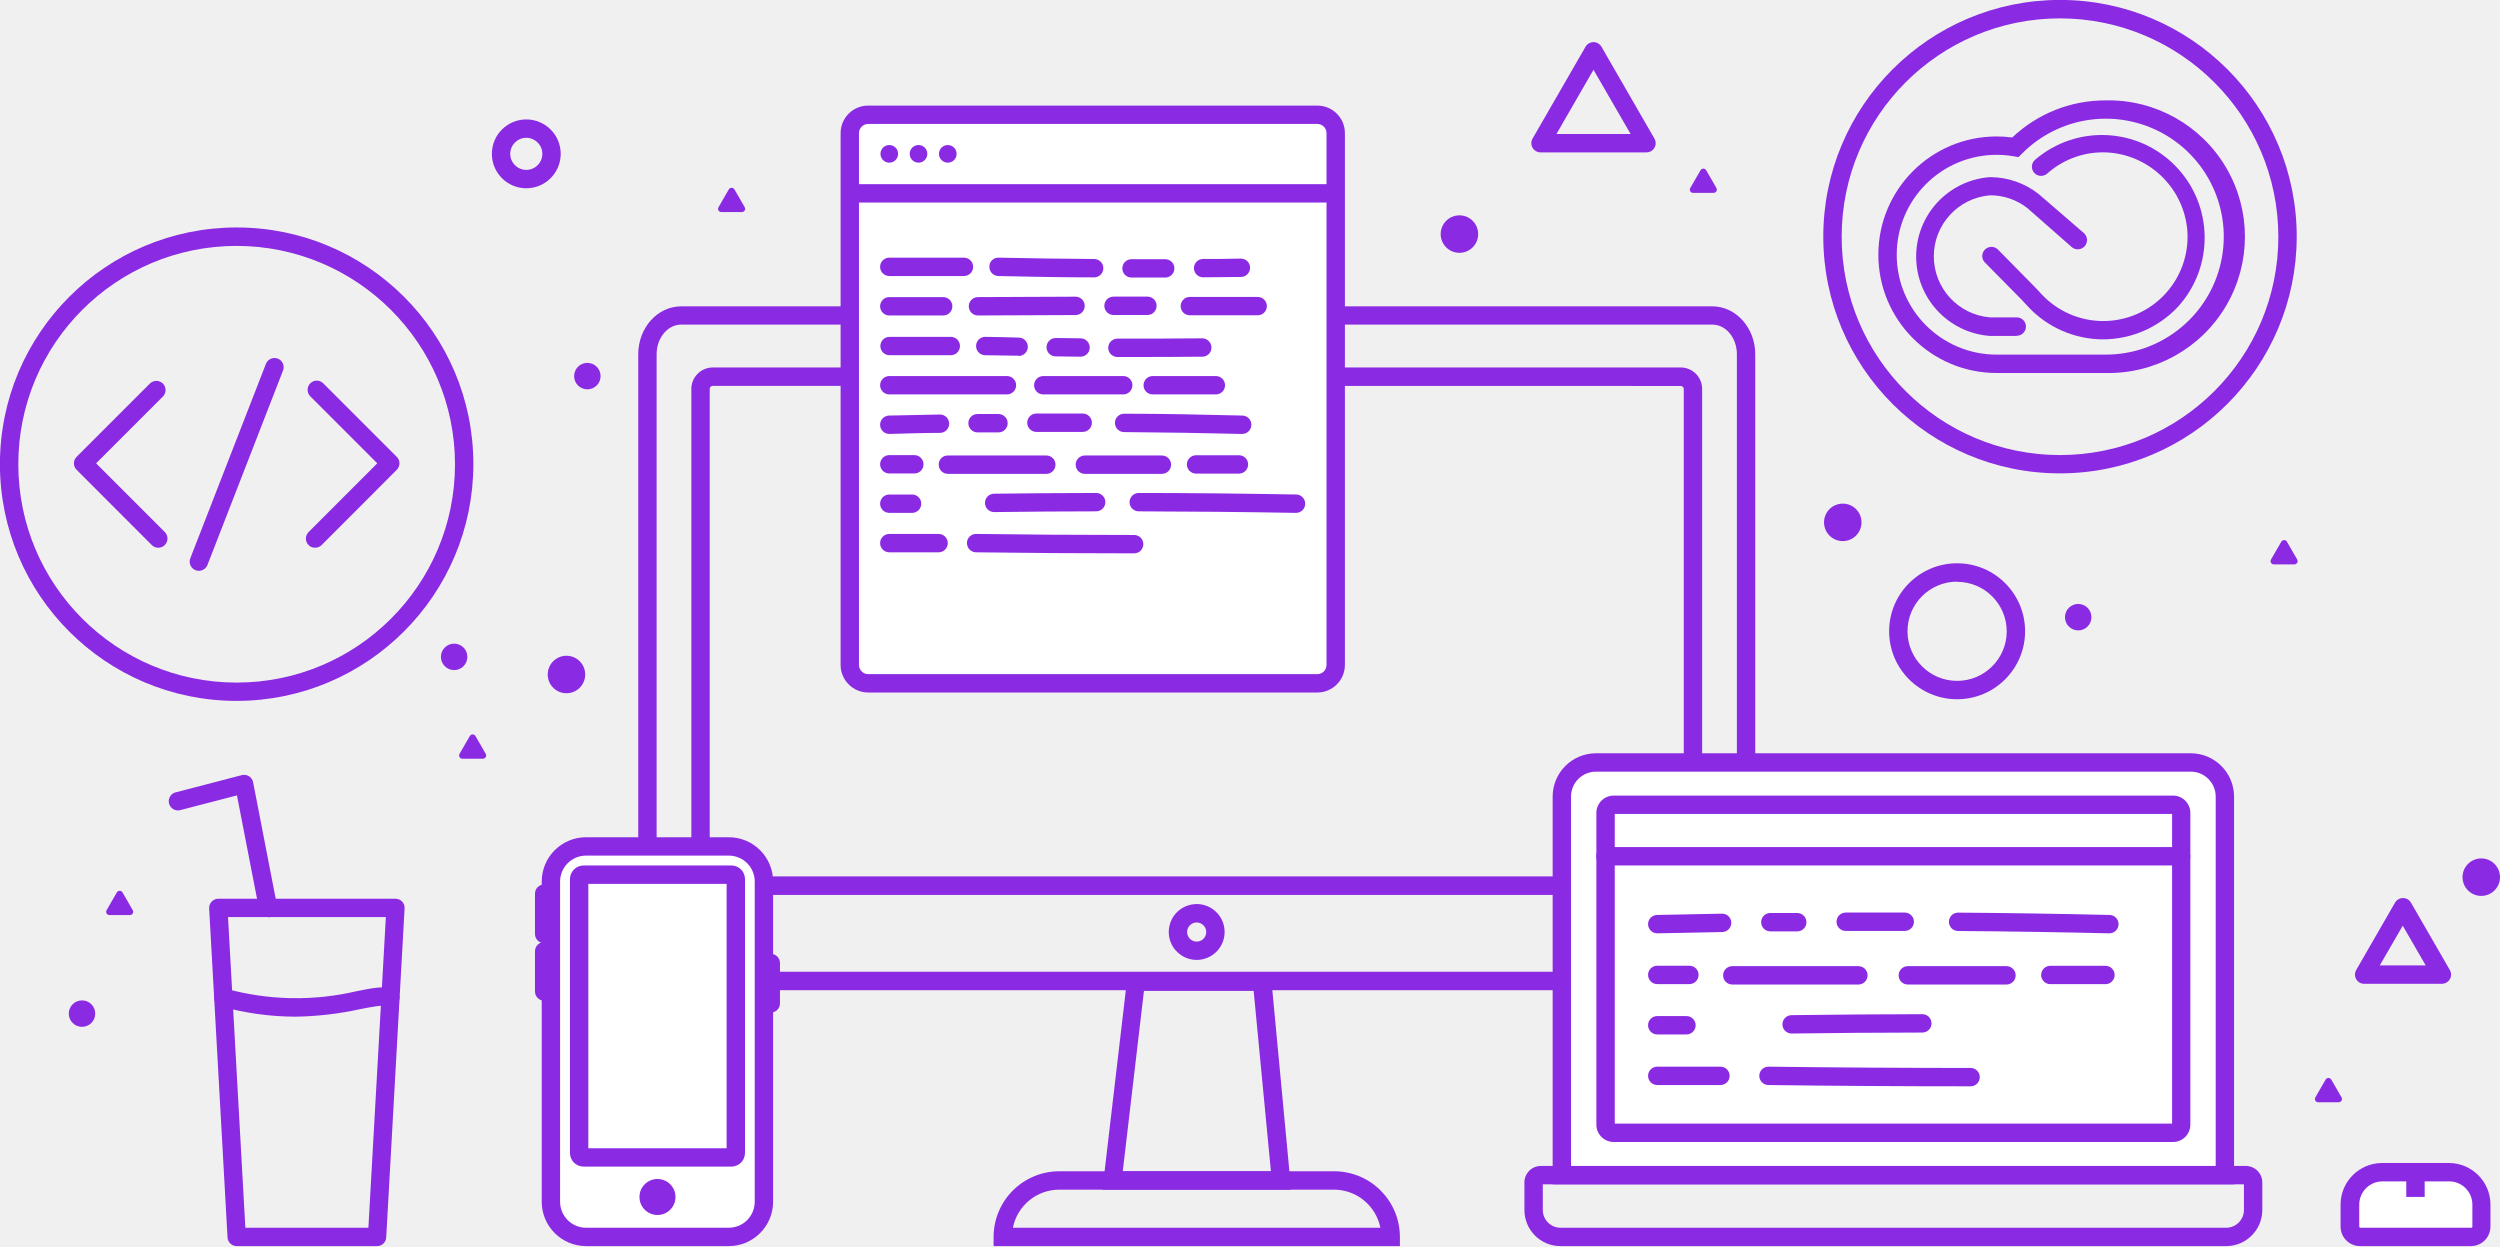
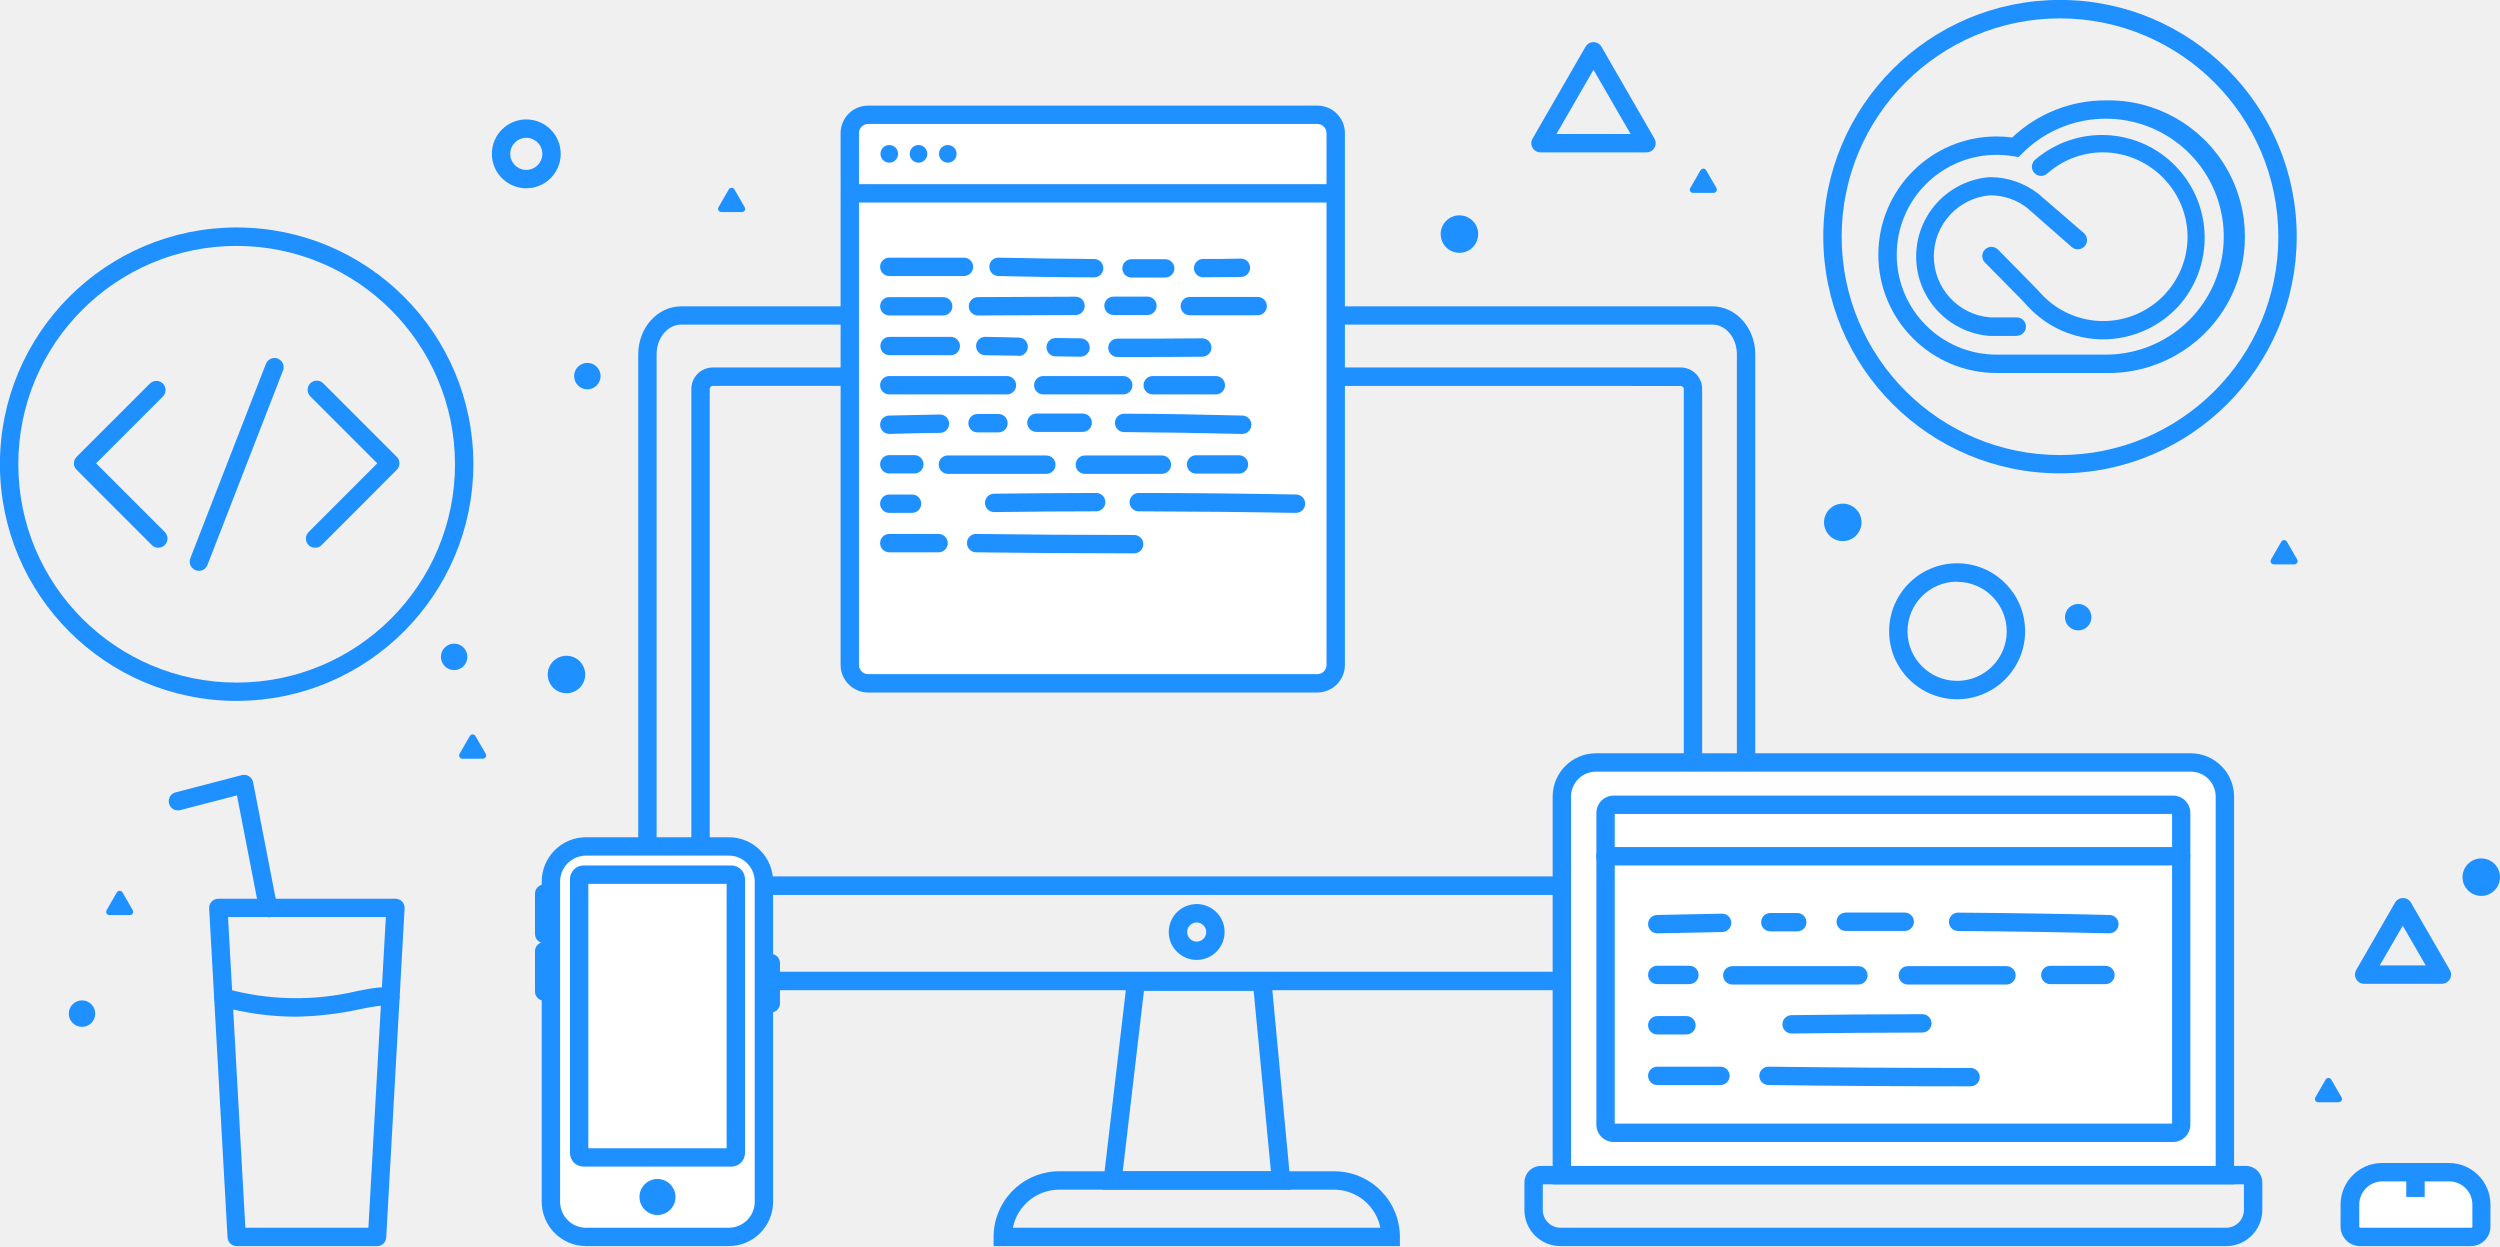
<svg xmlns="http://www.w3.org/2000/svg" viewBox="0 0 408.19 203.46">
  <defs>
-     <style>.cls-1{fill:#8a2ae3;}.cls-2{fill:#fff;}</style>
+     <style>.cls-1{fill:#1e90ff;}.cls-2{fill:#fff;}</style>
  </defs>
  <g id="Layer_2" data-name="Layer 2">
    <g id="Layer_1-2" data-name="Layer 1">
      <path class="cls-1" d="M228.57,203.46H162.23V202A10.73,10.73,0,0,1,173,191.24h44.89A10.74,10.74,0,0,1,228.57,202Zm-63.19-3h60a7.74,7.74,0,0,0-7.58-6.22H173A7.73,7.73,0,0,0,165.38,200.46Z" />
      <path class="cls-1" d="M210.81,194.24H180l4.16-35.45h23.31Zm-27.49-3h24.19l-2.82-29.45H186.78Z" />
      <path class="cls-1" d="M279.59,161.68H111.21c-3.85,0-7-3.52-7-7.83v-96c0-4.32,3.13-7.83,7-7.83H279.59c3.85,0,7,3.51,7,7.83v96C286.57,158.16,283.44,161.68,279.59,161.68ZM111.21,53c-2.19,0-4,2.17-4,4.83v96c0,2.66,1.79,4.83,4,4.83H279.59c2.19,0,4-2.17,4-4.83v-96c0-2.66-1.79-4.83-4-4.83Z" />
      <path class="cls-1" d="M274.5,146.12H116.3a3.51,3.51,0,0,1-3.42-3.58V63.6A3.51,3.51,0,0,1,116.3,60H274.5a3.51,3.51,0,0,1,3.42,3.58v78.94A3.51,3.51,0,0,1,274.5,146.12ZM116.3,63a.53.53,0,0,0-.42.58v78.94a.53.53,0,0,0,.42.58H274.5a.54.54,0,0,0,.42-.58V63.6a.54.54,0,0,0-.42-.58Z" />
      <path class="cls-1" d="M195.4,156.73a4.56,4.56,0,1,1,4.55-4.55A4.56,4.56,0,0,1,195.4,156.73Zm0-6.11a1.56,1.56,0,1,0,1.55,1.56A1.56,1.56,0,0,0,195.4,150.62Z" />
      <rect class="cls-2" x="132" y="25.49" width="92.83" height="79.33" rx="3" transform="translate(113.27 243.57) rotate(-90)" />
      <path class="cls-1" d="M215.09,113.07H141.75a4.51,4.51,0,0,1-4.5-4.5V21.74a4.5,4.5,0,0,1,4.5-4.5h73.34a4.5,4.5,0,0,1,4.5,4.5v86.83A4.51,4.51,0,0,1,215.09,113.07ZM141.75,20.24a1.5,1.5,0,0,0-1.5,1.5v86.83a1.5,1.5,0,0,0,1.5,1.5h73.34a1.5,1.5,0,0,0,1.5-1.5V21.74a1.5,1.5,0,0,0-1.5-1.5Z" />
      <rect class="cls-1" x="138.71" y="30.07" width="79.33" height="3" />
      <path class="cls-1" d="M157.39,45.07H145.2a1.5,1.5,0,0,1,0-3h12.19a1.5,1.5,0,0,1,0,3Z" />
      <path class="cls-1" d="M178.63,45.29h0c-5.21,0-10.47-.11-15.63-.22a1.5,1.5,0,0,1-1.46-1.53,1.45,1.45,0,0,1,1.53-1.47c5.14.11,10.39.18,15.58.22a1.5,1.5,0,0,1,0,3Z" />
      <path class="cls-1" d="M187.05,45.32h-2.3a1.5,1.5,0,1,1,0-3h5.5a1.5,1.5,0,0,1,0,3Z" />
      <path class="cls-1" d="M196.44,45.28a1.5,1.5,0,0,1,0-3c2.06,0,4.11,0,6.17-.06h0a1.5,1.5,0,0,1,0,3l-6.19.06Z" />
      <path class="cls-1" d="M154,51.51H145.2a1.5,1.5,0,0,1,0-3H154a1.5,1.5,0,0,1,0,3Z" />
      <path class="cls-1" d="M159.68,51.51a1.5,1.5,0,0,1,0-3l15.93-.07h0a1.5,1.5,0,0,1,0,3l-15.92.07Z" />
      <path class="cls-1" d="M181.81,51.43a1.5,1.5,0,0,1,0-3h5.54a1.5,1.5,0,0,1,0,3h-5.53Z" />
      <path class="cls-1" d="M205.33,51.48h0l-11.06,0a1.5,1.5,0,0,1,0-3h0l11.08,0a1.5,1.5,0,0,1,0,3Z" />
      <path class="cls-1" d="M155.24,58h-10a1.5,1.5,0,0,1,0-3h10a1.5,1.5,0,0,1,0,3Z" />
      <path class="cls-1" d="M166.29,58.08h0L160.83,58a1.5,1.5,0,1,1,.08-3c1.8,0,3.6.09,5.41.12a1.5,1.5,0,0,1,0,3Z" />
      <path class="cls-1" d="M176.44,58.24h0l-4.07-.05a1.5,1.5,0,0,1,0-3l4.06.05a1.5,1.5,0,0,1,0,3Z" />
      <path class="cls-1" d="M185.93,58.29h-3.48a1.5,1.5,0,1,1,0-3c4.51,0,9.17,0,13.84-.05a1.51,1.51,0,0,1,1.51,1.49,1.48,1.48,0,0,1-1.48,1.51C192.84,58.27,189.36,58.29,185.93,58.29Z" />
      <path class="cls-1" d="M164.41,64.4H145.2a1.5,1.5,0,1,1,0-3h19.21a1.5,1.5,0,0,1,0,3Z" />
      <path class="cls-1" d="M183.4,64.4H170.34a1.5,1.5,0,1,1,0-3H183.4a1.5,1.5,0,0,1,0,3Z" />
      <path class="cls-1" d="M198.52,64.4H188.21a1.5,1.5,0,1,1,0-3h10.31a1.5,1.5,0,0,1,0,3Z" />
      <path class="cls-1" d="M145.2,70.85a1.5,1.5,0,0,1,0-3c2.75-.07,5.5-.12,8.25-.17a1.5,1.5,0,0,1,.05,3c-2.75,0-5.49.1-8.23.17Z" />
      <path class="cls-1" d="M159.61,70.6a1.5,1.5,0,0,1-1.5-1.49,1.48,1.48,0,0,1,1.48-1.51l3.44,0h0a1.5,1.5,0,0,1,0,3l-3.42,0Z" />
      <path class="cls-1" d="M169.22,70.52a1.5,1.5,0,0,1,0-3h7.56a1.5,1.5,0,0,1,0,3h-7.55Z" />
      <path class="cls-1" d="M202.78,70.85h0c-6.2-.15-12.67-.25-19.24-.3a1.5,1.5,0,0,1,0-3h0c6.58,0,13.06.15,19.28.3a1.5,1.5,0,0,1,0,3Z" />
      <path class="cls-1" d="M149.3,77.31h0l-4.1,0a1.5,1.5,0,0,1,0-3h0l4.09,0a1.5,1.5,0,1,1,0,3Z" />
      <path class="cls-1" d="M170.84,77.37h0q-8,0-16.08,0a1.5,1.5,0,0,1-1.49-1.51,1.46,1.46,0,0,1,1.5-1.49q8,0,16.07,0a1.5,1.5,0,0,1,0,3Z" />
      <path class="cls-1" d="M177.13,77.37a1.5,1.5,0,0,1,0-3l12.58,0h0a1.5,1.5,0,0,1,0,3l-12.58,0Z" />
      <path class="cls-1" d="M195.29,77.33a1.5,1.5,0,0,1,0-3l7,0h0a1.5,1.5,0,0,1,0,3l-7,0Z" />
      <path class="cls-1" d="M148.92,83.74H145.2a1.5,1.5,0,0,1,0-3h3.72a1.5,1.5,0,0,1,0,3Z" />
      <path class="cls-1" d="M162.32,83.61a1.5,1.5,0,0,1,0-3c5.56-.07,11.16-.11,16.66-.12h0a1.5,1.5,0,0,1,0,3c-5.49,0-11.09.05-16.63.12Z" />
      <path class="cls-1" d="M211.56,83.74h0c-8.57-.15-17.19-.23-25.63-.25a1.5,1.5,0,0,1,0-3h0c8.46,0,17.1.1,25.68.25a1.5,1.5,0,0,1,0,3Z" />
      <path class="cls-1" d="M153.25,90.18H145.2a1.5,1.5,0,0,1,0-3h8.05a1.5,1.5,0,0,1,0,3Z" />
      <path class="cls-1" d="M185.18,90.35h0c-8.86,0-17.55-.06-25.82-.17a1.5,1.5,0,0,1-1.48-1.52,1.48,1.48,0,0,1,1.52-1.48c8.26.11,16.93.17,25.78.17a1.5,1.5,0,0,1,0,3Z" />
      <circle class="cls-1" cx="145.2" cy="25.12" r="1.44" />
      <circle class="cls-1" cx="149.97" cy="25.12" r="1.44" />
      <circle class="cls-1" cx="154.75" cy="25.12" r="1.44" />
      <path class="cls-1" d="M336.38,77.29A38.65,38.65,0,1,1,375,38.65,38.69,38.69,0,0,1,336.38,77.29Zm0-74.29A35.65,35.65,0,1,0,372,38.65,35.69,35.69,0,0,0,336.38,3Z" />
      <path class="cls-1" d="M343.81,60.9H326a19.31,19.31,0,0,1,0-38.62,18.21,18.21,0,0,1,2.55.17,22.05,22.05,0,0,1,15.26-6.06,22.26,22.26,0,1,1,0,44.51ZM326,25.28a16.31,16.31,0,0,0,0,32.62h17.81a19.26,19.26,0,1,0-13.68-32.8l-.55.55-.77-.13A16.66,16.66,0,0,0,326,25.28Z" />
      <path class="cls-1" d="M329.29,54.85h-4.38a13,13,0,0,1,0-25.93,12.83,12.83,0,0,1,8,2.8l7.34,6.34a1.5,1.5,0,1,1-2,2.27L331.05,34a9.79,9.79,0,0,0-6.14-2.11,10,10,0,0,0,0,19.93h4.38a1.5,1.5,0,0,1,0,3Z" />
      <path class="cls-1" d="M343.39,55.41A16.79,16.79,0,0,1,331,49.92l-.21-.23c-.24-.27-.49-.54-.74-.79l-5.92-6a1.5,1.5,0,1,1,2.13-2.11l5.91,6c.29.29.57.6.85.9l.2.22a13.78,13.78,0,0,0,10.19,4.51,13.77,13.77,0,0,0,13.74-14.65A13.93,13.93,0,0,0,344.21,24.9a13.67,13.67,0,0,0-9.95,3.44,1.5,1.5,0,1,1-2-2.24,16.77,16.77,0,0,1,23.34,24A16.83,16.83,0,0,1,343.39,55.41Z" />
      <rect class="cls-2" x="89.95" y="138.2" width="34.79" height="63.76" rx="5.73" />
      <path class="cls-1" d="M119,203.46H95.68a7.25,7.25,0,0,1-7.23-7.23v-52.3a7.24,7.24,0,0,1,7.23-7.23H119a7.24,7.24,0,0,1,7.23,7.23v52.3A7.25,7.25,0,0,1,119,203.46ZM95.68,139.7a4.24,4.24,0,0,0-4.23,4.23v52.3a4.24,4.24,0,0,0,4.23,4.23H119a4.24,4.24,0,0,0,4.23-4.23v-52.3A4.24,4.24,0,0,0,119,139.7Z" />
      <rect class="cls-2" x="84.26" y="153.11" width="46.17" height="25.58" rx="0.73" transform="translate(273.25 58.55) rotate(90)" />
      <path class="cls-1" d="M119.41,190.48H95.29a2.23,2.23,0,0,1-2.23-2.23V143.54a2.23,2.23,0,0,1,2.23-2.23h24.12a2.23,2.23,0,0,1,2.23,2.23v44.71A2.23,2.23,0,0,1,119.41,190.48Zm-23.35-3h22.58V144.31H96.06Z" />
      <circle class="cls-1" cx="107.35" cy="195.44" r="2.94" />
      <path class="cls-1" d="M88.85,154a1.5,1.5,0,0,1-1.5-1.5v-6.59a1.5,1.5,0,0,1,3,0v6.59A1.5,1.5,0,0,1,88.85,154Z" />
      <path class="cls-1" d="M88.85,163.39a1.5,1.5,0,0,1-1.5-1.5v-6.58a1.5,1.5,0,0,1,3,0v6.58A1.5,1.5,0,0,1,88.85,163.39Z" />
      <path class="cls-1" d="M125.85,165.33a1.5,1.5,0,0,1-1.5-1.5v-6.59a1.5,1.5,0,0,1,3,0v6.59A1.5,1.5,0,0,1,125.85,165.33Z" />
      <path class="cls-1" d="M363.49,203.46H254.79a5.89,5.89,0,0,1-5.89-5.89v-4.52a2.69,2.69,0,0,1,2.69-2.68h115.1a2.69,2.69,0,0,1,2.69,2.68v4.52A5.9,5.9,0,0,1,363.49,203.46ZM251.9,193.37v4.2a2.9,2.9,0,0,0,2.89,2.89h108.7a2.9,2.9,0,0,0,2.89-2.89v-4.2Zm114.79,0h0Z" />
      <path class="cls-2" d="M260.58,124.49h97.11a5.57,5.57,0,0,1,5.57,5.57v61.8a0,0,0,0,1,0,0H255a0,0,0,0,1,0,0v-61.8A5.57,5.57,0,0,1,260.58,124.49Z" />
      <path class="cls-1" d="M364.77,193.37H253.51V130.06a7.08,7.08,0,0,1,7.07-7.07h97.11a7.09,7.09,0,0,1,7.08,7.07Zm-108.26-3H361.77V130.06a4.08,4.08,0,0,0-4.08-4.07H260.58a4.08,4.08,0,0,0-4.07,4.07Z" />
      <path class="cls-1" d="M354.8,186.46H263.48a2.83,2.83,0,0,1-2.83-2.83v-50.9a2.83,2.83,0,0,1,2.83-2.83H354.8a2.83,2.83,0,0,1,2.83,2.83v50.9A2.83,2.83,0,0,1,354.8,186.46Zm-91.15-3h91V132.9h-91Z" />
      <path class="cls-1" d="M270.59,152.39a1.5,1.5,0,0,1,0-3l10.56-.21a1.49,1.49,0,0,1,1.53,1.47,1.51,1.51,0,0,1-1.47,1.53c-3.52.06-7,.13-10.55.21Z" />
      <path class="cls-1" d="M289.05,152.07a1.5,1.5,0,0,1,0-3l4.4,0h0a1.51,1.51,0,0,1,1.5,1.49,1.49,1.49,0,0,1-1.49,1.51l-4.39,0Z" />
      <path class="cls-1" d="M301.36,152a1.5,1.5,0,1,1,0-3H311a1.5,1.5,0,0,1,0,3h-9.68Z" />
      <path class="cls-1" d="M344.37,152.39h0c-8-.19-16.34-.32-24.66-.38a1.5,1.5,0,0,1,0-3h0c8.33.06,16.64.19,24.7.38a1.5,1.5,0,0,1,0,3Z" />
      <path class="cls-1" d="M275.84,160.68h0l-5.25,0a1.5,1.5,0,0,1,0-3h0l5.25,0a1.5,1.5,0,0,1,0,3Z" />
      <path class="cls-1" d="M303.44,160.75h0q-10.31,0-20.6,0a1.5,1.5,0,0,1,0-3h0q10.31,0,20.59,0a1.5,1.5,0,0,1,0,3Z" />
      <path class="cls-1" d="M311.5,160.75a1.5,1.5,0,0,1,0-3q8.06,0,16.11,0h0a1.5,1.5,0,0,1,0,3l-16.12,0Z" />
      <path class="cls-1" d="M334.77,160.69a1.5,1.5,0,1,1,0-3l9,0h0a1.5,1.5,0,0,1,0,3l-9,0Z" />
      <path class="cls-1" d="M275.36,168.9h-4.77a1.5,1.5,0,0,1,0-3h4.77a1.5,1.5,0,0,1,0,3Z" />
      <path class="cls-1" d="M292.53,168.75a1.5,1.5,0,0,1,0-3c7-.09,14.2-.15,21.34-.16h0a1.5,1.5,0,0,1,0,3c-7.13,0-14.3.07-21.31.16Z" />
      <path class="cls-1" d="M280.91,177.16H270.59a1.5,1.5,0,0,1,0-3h10.32a1.5,1.5,0,0,1,0,3Z" />
      <path class="cls-1" d="M321.82,177.37c-11.31,0-22.44-.07-33.07-.21a1.5,1.5,0,0,1,0-3c10.62.14,21.73.21,33,.21a1.5,1.5,0,0,1,0,3Z" />
      <path class="cls-1" d="M356.13,141.31h-94a1.5,1.5,0,0,1,0-3h94a1.5,1.5,0,0,1,0,3Z" />
      <path class="cls-1" d="M38.65,114.44A38.65,38.65,0,1,1,77.29,75.79,38.7,38.7,0,0,1,38.65,114.44Zm0-74.29A35.65,35.65,0,1,0,74.29,75.79,35.69,35.69,0,0,0,38.65,40.15Z" />
      <path class="cls-1" d="M25.85,89.43A1.45,1.45,0,0,1,24.79,89L12.51,76.71a1.46,1.46,0,0,1-.44-1.06,1.47,1.47,0,0,1,.44-1.06l12-12a1.5,1.5,0,0,1,2.12,2.12L15.69,75.65,26.91,86.87a1.51,1.51,0,0,1,0,2.12A1.48,1.48,0,0,1,25.85,89.43Z" />
      <path class="cls-1" d="M51.45,89.43A1.49,1.49,0,0,1,50.38,89a1.51,1.51,0,0,1,0-2.12L61.6,75.65,50.66,64.71a1.51,1.51,0,0,1,0-2.12,1.49,1.49,0,0,1,2.12,0l12,12a1.49,1.49,0,0,1,0,2.12L52.51,89A1.48,1.48,0,0,1,51.45,89.43Z" />
      <path class="cls-1" d="M32.47,93.2a1.44,1.44,0,0,1-.54-.1,1.5,1.5,0,0,1-.86-1.94L43.45,59.33a1.5,1.5,0,0,1,2.79,1.09L33.87,92.25A1.5,1.5,0,0,1,32.47,93.2Z" />
      <path class="cls-2" d="M388.95,191.38h10.9a5.29,5.29,0,0,1,5.29,5.29v3.61a1.68,1.68,0,0,1-1.68,1.68H385.34a1.68,1.68,0,0,1-1.68-1.68v-3.61A5.29,5.29,0,0,1,388.95,191.38Z" />
      <path class="cls-1" d="M403.45,203.46H385.34a3.18,3.18,0,0,1-3.18-3.18v-3.61a6.79,6.79,0,0,1,6.79-6.78h10.89a6.79,6.79,0,0,1,6.79,6.78v3.61A3.19,3.19,0,0,1,403.45,203.46ZM389,192.89a3.79,3.79,0,0,0-3.79,3.78v3.61a.18.18,0,0,0,.18.18h18.11a.18.18,0,0,0,.18-.18v-3.61a3.79,3.79,0,0,0-3.79-3.78Z" />
      <rect class="cls-1" x="392.89" y="191.39" width="3" height="4.04" />
      <path class="cls-1" d="M61.57,203.46H38.65a1.5,1.5,0,0,1-1.5-1.42l-3-53.72a1.5,1.5,0,0,1,1.5-1.58H64.57a1.51,1.51,0,0,1,1.09.47,1.47,1.47,0,0,1,.4,1.11l-3,53.72A1.49,1.49,0,0,1,61.57,203.46Zm-21.51-3H60.15L63,149.74H37.23Z" />
      <path class="cls-1" d="M43.78,149.74a1.51,1.51,0,0,1-1.47-1.22l-3.62-18.65-9.18,2.38a1.5,1.5,0,1,1-.75-2.9l10.72-2.79a1.5,1.5,0,0,1,1.85,1.17L45.26,148a1.49,1.49,0,0,1-1.19,1.76A1.36,1.36,0,0,1,43.78,149.74Z" />
      <path class="cls-1" d="M48.18,166a46,46,0,0,1-12.11-1.68,1.5,1.5,0,1,1,.78-2.9,43.17,43.17,0,0,0,21.46.4c2.57-.51,4.42-.87,5.92-.37a1.5,1.5,0,1,1-1,2.84c-.74-.24-2.43.09-4.39.47A52.58,52.58,0,0,1,48.18,166Z" />
      <path class="cls-1" d="M85.93,30.74a5.62,5.62,0,1,1,5.62-5.62A5.62,5.62,0,0,1,85.93,30.74Zm0-8.24a2.62,2.62,0,1,0,2.62,2.62A2.62,2.62,0,0,0,85.93,22.5Z" />
      <path class="cls-1" d="M319.55,114.17a11.1,11.1,0,1,1,11.1-11.1A11.11,11.11,0,0,1,319.55,114.17Zm0-19.2a8.1,8.1,0,1,0,8.1,8.1A8.1,8.1,0,0,0,319.55,95Z" />
      <path class="cls-1" d="M268.84,24.88H251.53a1.51,1.51,0,0,1-1.3-.75,1.49,1.49,0,0,1,0-1.5l8.65-15a1.5,1.5,0,0,1,2.6,0l8.65,15a1.5,1.5,0,0,1-1.29,2.25Zm-14.71-3h12.11l-6.06-10.49Z" />
      <path class="cls-1" d="M277.66,27.79a.53.53,0,0,1,.91,0l.84,1.45.84,1.46a.53.53,0,0,1-.46.79h-3.36a.52.52,0,0,1-.45-.79l.84-1.46Z" />
      <path class="cls-1" d="M379.72,176.27a.53.53,0,0,1,.92,0l.84,1.45.84,1.46a.53.53,0,0,1-.46.79H378.5a.53.53,0,0,1-.46-.79l.84-1.46Z" />
      <path class="cls-1" d="M372.48,88.45a.53.53,0,0,1,.92,0l.84,1.45.84,1.46a.53.53,0,0,1-.46.79h-3.36a.53.53,0,0,1-.46-.79l.84-1.46Z" />
      <path class="cls-1" d="M119,30.92a.53.53,0,0,1,.91,0l.84,1.45.84,1.46a.52.52,0,0,1-.46.79h-3.36a.52.52,0,0,1-.45-.79l.84-1.46Z" />
      <path class="cls-1" d="M19.08,145.71a.53.53,0,0,1,.92,0l.84,1.45.84,1.46a.53.53,0,0,1-.46.79H17.86a.53.53,0,0,1-.46-.79l.84-1.46Z" />
      <path class="cls-1" d="M76.71,120.18a.53.53,0,0,1,.92,0l.84,1.45.84,1.46a.53.53,0,0,1-.46.79H75.49a.53.53,0,0,1-.46-.79l.84-1.46Z" />
      <path class="cls-1" d="M398.66,160.63H386a1.5,1.5,0,0,1-1.29-2.25l6.34-11a1.5,1.5,0,0,1,2.6,0l6.35,11a1.49,1.49,0,0,1,0,1.5A1.52,1.52,0,0,1,398.66,160.63Zm-10.1-3h7.5l-3.75-6.49Z" />
      <circle class="cls-1" cx="405.13" cy="143.22" r="3.06" />
      <circle class="cls-1" cx="300.88" cy="85.29" r="3.06" />
      <circle class="cls-1" cx="238.29" cy="38.22" r="3.06" />
      <circle class="cls-1" cx="92.49" cy="110.13" r="3.06" />
      <circle class="cls-1" cx="95.9" cy="61.41" r="2.16" />
      <circle class="cls-1" cx="74.15" cy="107.25" r="2.16" />
      <circle class="cls-1" cx="339.32" cy="100.77" r="2.16" />
      <circle class="cls-1" cx="13.39" cy="165.5" r="2.16" />
    </g>
  </g>
</svg>
